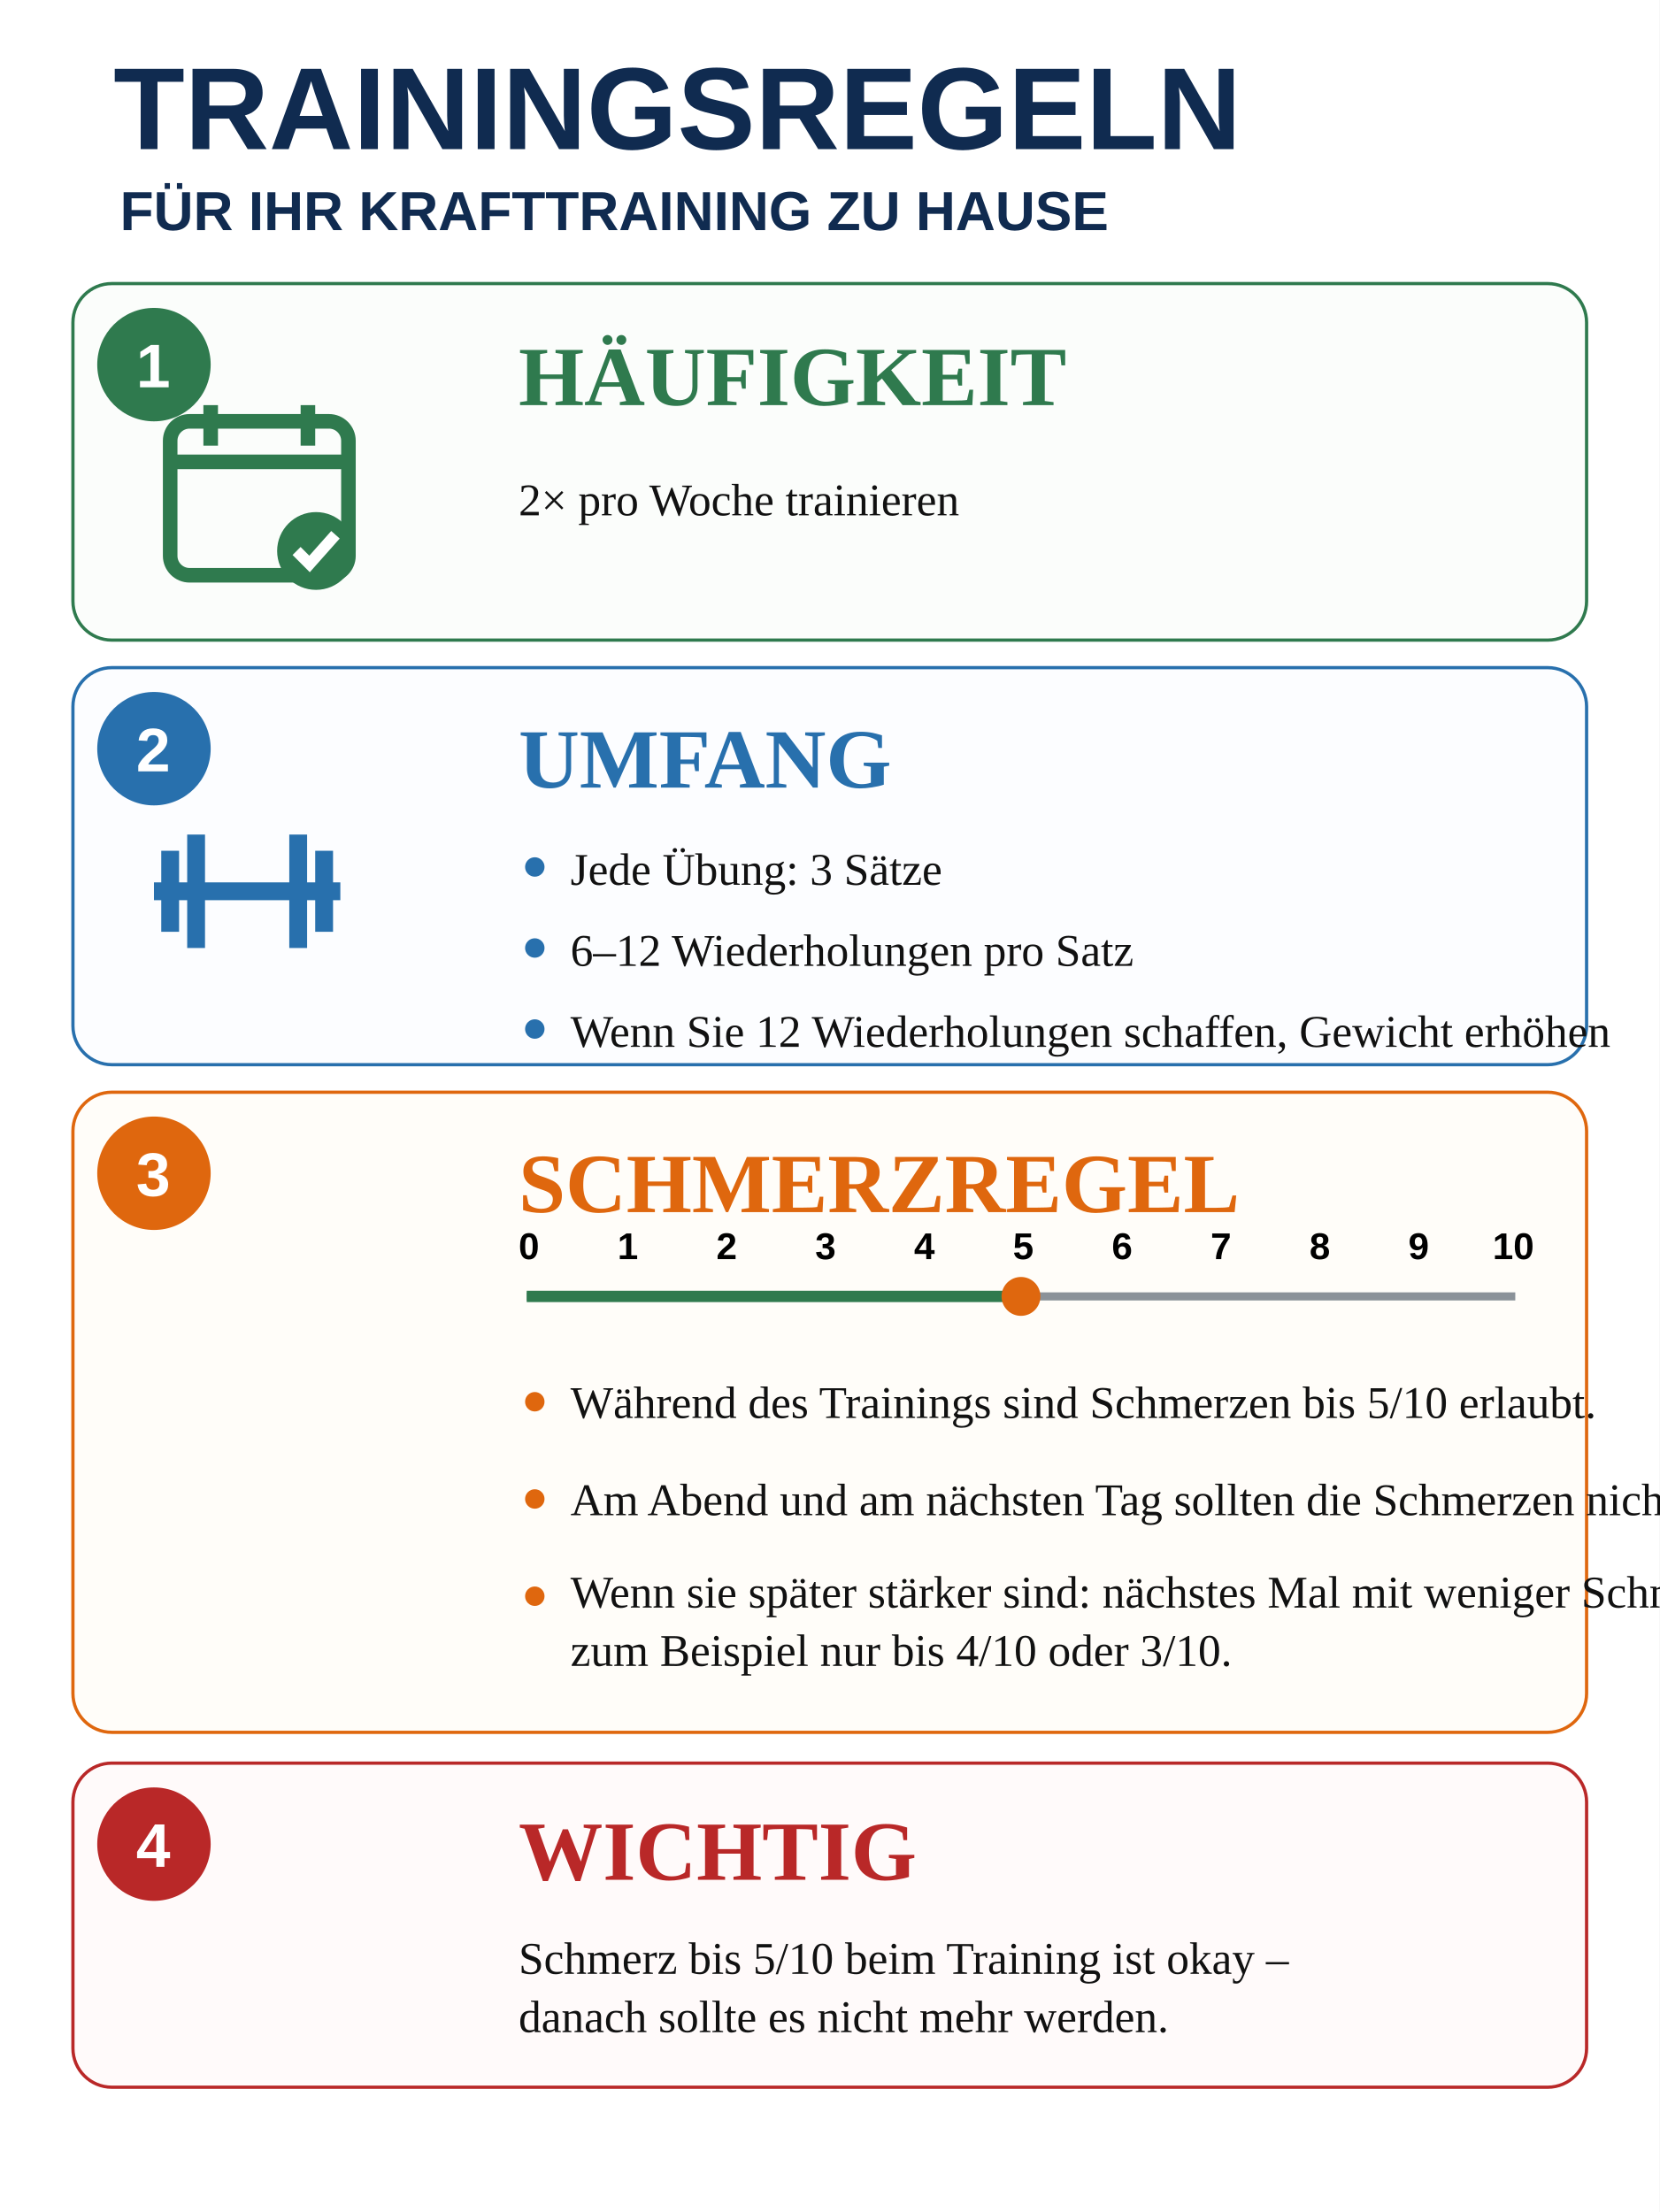
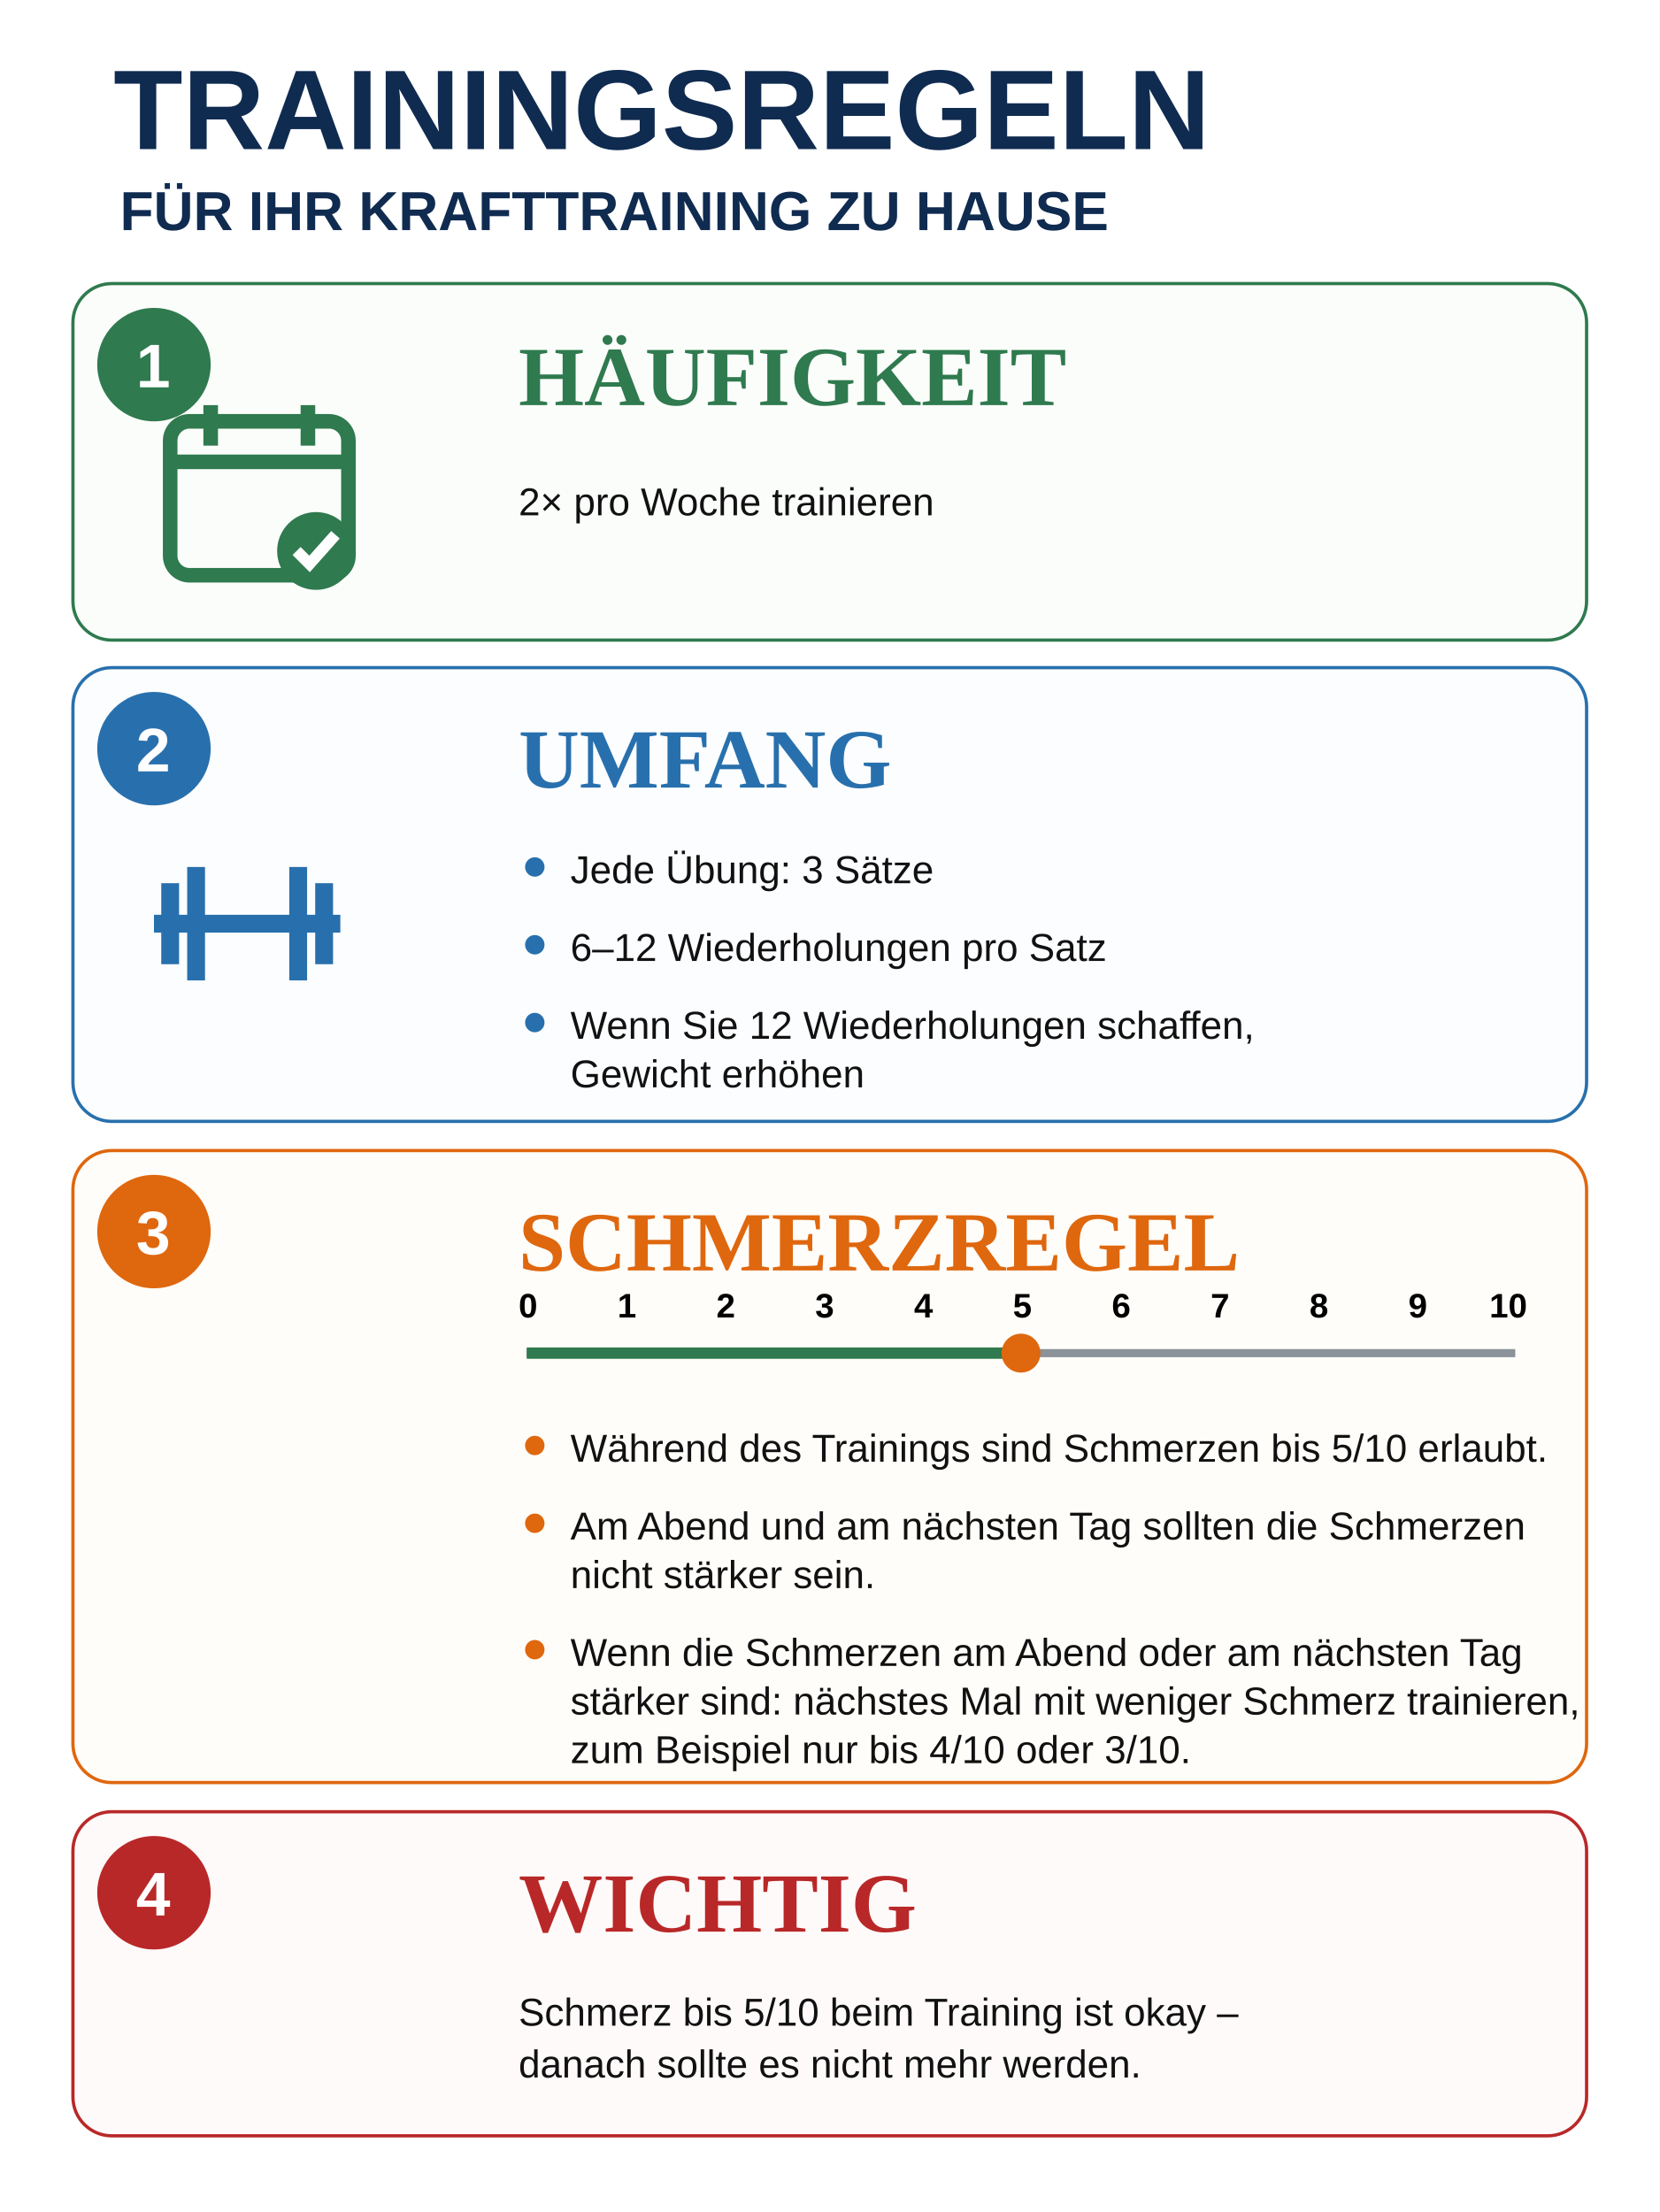
<svg xmlns="http://www.w3.org/2000/svg" width="1024" height="1365" viewBox="0 0 1024 1365">
-   <style>.t{font-family:Arial,sans-serif;fill:#102b50}.h{font-weight:800}.b{fill:#111}.s{font-size:28px}.m{font-size:34px}.l{font-size:52px}.xl{font-size:72px}.mut{fill:#56616d}.green{fill:#2f7a4e}.blue{fill:#2870ad}.orange{fill:#df670e}.red{fill:#b92828}.line{stroke:#d8dde3;stroke-width:2}</style>
+   <style>
+ .t{font-family:Arial,sans-serif;fill:#102b50}
+ .h{font-weight:800}
+ .body{font-family:Arial,sans-serif;fill:#111;font-size:24px}
+ .l{font-size:52px}.m{font-size:34px}.xl{font-size:70px}
+ .green{fill:#2f7a4e}.blue{fill:#2870ad}.orange{fill:#df670e}.red{fill:#b92828}
+ </style>
  <rect width="1024" height="1365" fill="#fff" />
  <text x="70" y="92" class="t h xl">TRAININGSREGELN</text>
  <text x="74" y="142" class="t h m">FÜR IHR KRAFTTRAINING ZU HAUSE</text>
  <rect x="45" y="175" width="934" height="220" rx="24" fill="#fbfdfb" stroke="#2f7a4e" stroke-width="2" />
  <circle cx="95" cy="225" r="35" fill="#2f7a4e" />
  <text x="84" y="239" font-family="Arial" font-size="38" font-weight="700" fill="#fff">1</text>
  <text x="320" y="250" class="green h l">HÄUFIGKEIT</text>
-   <text x="320" y="318" class="b s">2× pro Woche trainieren</text>
+   <text x="320" y="318" class="body">2× pro Woche trainieren</text>
  <g transform="translate(105 260)" fill="none" stroke="#2f7a4e" stroke-width="9">
    <rect x="0" y="0" width="110" height="95" rx="12" />
    <line x1="0" y1="25" x2="110" y2="25" />
    <line x1="25" y1="-10" x2="25" y2="15" />
    <line x1="85" y1="-10" x2="85" y2="15" />
    <circle cx="90" cy="80" r="24" fill="#2f7a4e" stroke="none" />
    <path d="M78 80l8 8 16-18" stroke="#fff" stroke-width="7" />
  </g>
-   <rect x="45" y="412" width="934" height="245" rx="24" fill="#fcfdff" stroke="#2870ad" stroke-width="2" />
+   <rect x="45" y="412" width="934" height="280" rx="24" fill="#fcfdff" stroke="#2870ad" stroke-width="2" />
  <circle cx="95" cy="462" r="35" fill="#2870ad" />
  <text x="84" y="476" font-family="Arial" font-size="38" font-weight="700" fill="#fff">2</text>
  <text x="320" y="486" class="blue h l">UMFANG</text>
  <circle cx="330" cy="535" r="6" fill="#2870ad" />
-   <text x="352" y="546" class="b s">Jede Übung: 3 Sätze</text>
-   <circle cx="330" cy="585" r="6" fill="#2870ad" />
-   <text x="352" y="596" class="b s">6–12 Wiederholungen pro Satz</text>
-   <circle cx="330" cy="635" r="6" fill="#2870ad" />
-   <text x="352" y="646" class="b s">Wenn Sie 12 Wiederholungen schaffen, Gewicht erhöhen</text>
-   <g transform="translate(95 515)" stroke="#2870ad" stroke-width="11">
+   <text x="352" y="545" class="body">Jede Übung: 3 Sätze</text>
+   <circle cx="330" cy="583" r="6" fill="#2870ad" />
+   <text x="352" y="593" class="body">6–12 Wiederholungen pro Satz</text>
+   <circle cx="330" cy="631" r="6" fill="#2870ad" />
+   <text x="352" y="641" class="body">Wenn Sie 12 Wiederholungen schaffen,</text>
+   <text x="352" y="671" class="body">Gewicht erhöhen</text>
+   <g transform="translate(95 535)" stroke="#2870ad" stroke-width="11">
    <line x1="0" y1="35" x2="115" y2="35" />
    <line x1="10" y1="10" x2="10" y2="60" />
    <line x1="26" y1="0" x2="26" y2="70" />
    <line x1="89" y1="0" x2="89" y2="70" />
    <line x1="105" y1="10" x2="105" y2="60" />
  </g>
-   <rect x="45" y="674" width="934" height="395" rx="24" fill="#fffdf9" stroke="#df670e" stroke-width="2" />
-   <circle cx="95" cy="724" r="35" fill="#df670e" />
-   <text x="84" y="738" font-family="Arial" font-size="38" font-weight="700" fill="#fff">3</text>
-   <text x="320" y="748" class="orange h l">SCHMERZREGEL</text>
-   <g transform="translate(325 800)">
+   <rect x="45" y="710" width="934" height="390" rx="24" fill="#fffdf9" stroke="#df670e" stroke-width="2" />
+   <circle cx="95" cy="760" r="35" fill="#df670e" />
+   <text x="84" y="774" font-family="Arial" font-size="38" font-weight="700" fill="#fff">3</text>
+   <text x="320" y="784" class="orange h l">SCHMERZREGEL</text>
+   <g transform="translate(325 835)">
    <line x1="0" y1="0" x2="610" y2="0" stroke="#8b9299" stroke-width="5" />
    <line x1="0" y1="0" x2="305" y2="0" stroke="#2f7a4e" stroke-width="7" />
    <circle cx="305" cy="0" r="12" fill="#df670e" />
-     <g font-family="Arial" font-size="23" font-weight="700">
-       <text x="-5" y="-23">0</text>
-       <text x="56" y="-23">1</text>
-       <text x="117" y="-23">2</text>
-       <text x="178" y="-23">3</text>
-       <text x="239" y="-23">4</text>
-       <text x="300" y="-23">5</text>
-       <text x="361" y="-23">6</text>
-       <text x="422" y="-23">7</text>
-       <text x="483" y="-23">8</text>
-       <text x="544" y="-23">9</text>
-       <text x="596" y="-23">10</text>
+     <g font-family="Arial" font-size="21" font-weight="700">
+       <text x="-5" y="-22">0</text>
+       <text x="56" y="-22">1</text>
+       <text x="117" y="-22">2</text>
+       <text x="178" y="-22">3</text>
+       <text x="239" y="-22">4</text>
+       <text x="300" y="-22">5</text>
+       <text x="361" y="-22">6</text>
+       <text x="422" y="-22">7</text>
+       <text x="483" y="-22">8</text>
+       <text x="544" y="-22">9</text>
+       <text x="594" y="-22">10</text>
    </g>
  </g>
-   <circle cx="330" cy="865" r="6" fill="#df670e" />
-   <text x="352" y="875" class="b s">Während des Trainings sind Schmerzen bis 5/10 erlaubt.</text>
-   <circle cx="330" cy="925" r="6" fill="#df670e" />
-   <text x="352" y="935" class="b s">Am Abend und am nächsten Tag sollten die Schmerzen nicht stärker sein.</text>
-   <circle cx="330" cy="985" r="6" fill="#df670e" />
-   <text x="352" y="992" class="b s">Wenn sie später stärker sind: nächstes Mal mit weniger Schmerz trainieren,</text>
-   <text x="352" y="1028" class="b s">zum Beispiel nur bis 4/10 oder 3/10.</text>
-   <rect x="45" y="1088" width="934" height="200" rx="24" fill="#fffafa" stroke="#b92828" stroke-width="2" />
-   <circle cx="95" cy="1138" r="35" fill="#b92828" />
-   <text x="84" y="1152" font-family="Arial" font-size="38" font-weight="700" fill="#fff">4</text>
-   <text x="320" y="1160" class="red h l">WICHTIG</text>
-   <text x="320" y="1218" class="b s">Schmerz bis 5/10 beim Training ist okay –</text>
-   <text x="320" y="1254" class="b s">danach sollte es nicht mehr werden.</text>
+   <circle cx="330" cy="892" r="6" fill="#df670e" />
+   <text x="352" y="902" class="body">Während des Trainings sind Schmerzen bis 5/10 erlaubt.</text>
+   <circle cx="330" cy="940" r="6" fill="#df670e" />
+   <text x="352" y="950" class="body">Am Abend und am nächsten Tag sollten die Schmerzen</text>
+   <text x="352" y="980" class="body">nicht stärker sein.</text>
+   <circle cx="330" cy="1018" r="6" fill="#df670e" />
+   <text x="352" y="1028" class="body">Wenn die Schmerzen am Abend oder am nächsten Tag</text>
+   <text x="352" y="1058" class="body">stärker sind: nächstes Mal mit weniger Schmerz trainieren,</text>
+   <text x="352" y="1088" class="body">zum Beispiel nur bis 4/10 oder 3/10.</text>
+   <rect x="45" y="1118" width="934" height="200" rx="24" fill="#fffafa" stroke="#b92828" stroke-width="2" />
+   <circle cx="95" cy="1168" r="35" fill="#b92828" />
+   <text x="84" y="1182" font-family="Arial" font-size="38" font-weight="700" fill="#fff">4</text>
+   <text x="320" y="1192" class="red h l">WICHTIG</text>
+   <text x="320" y="1250" class="body">Schmerz bis 5/10 beim Training ist okay –</text>
+   <text x="320" y="1282" class="body">danach sollte es nicht mehr werden.</text>
</svg>
